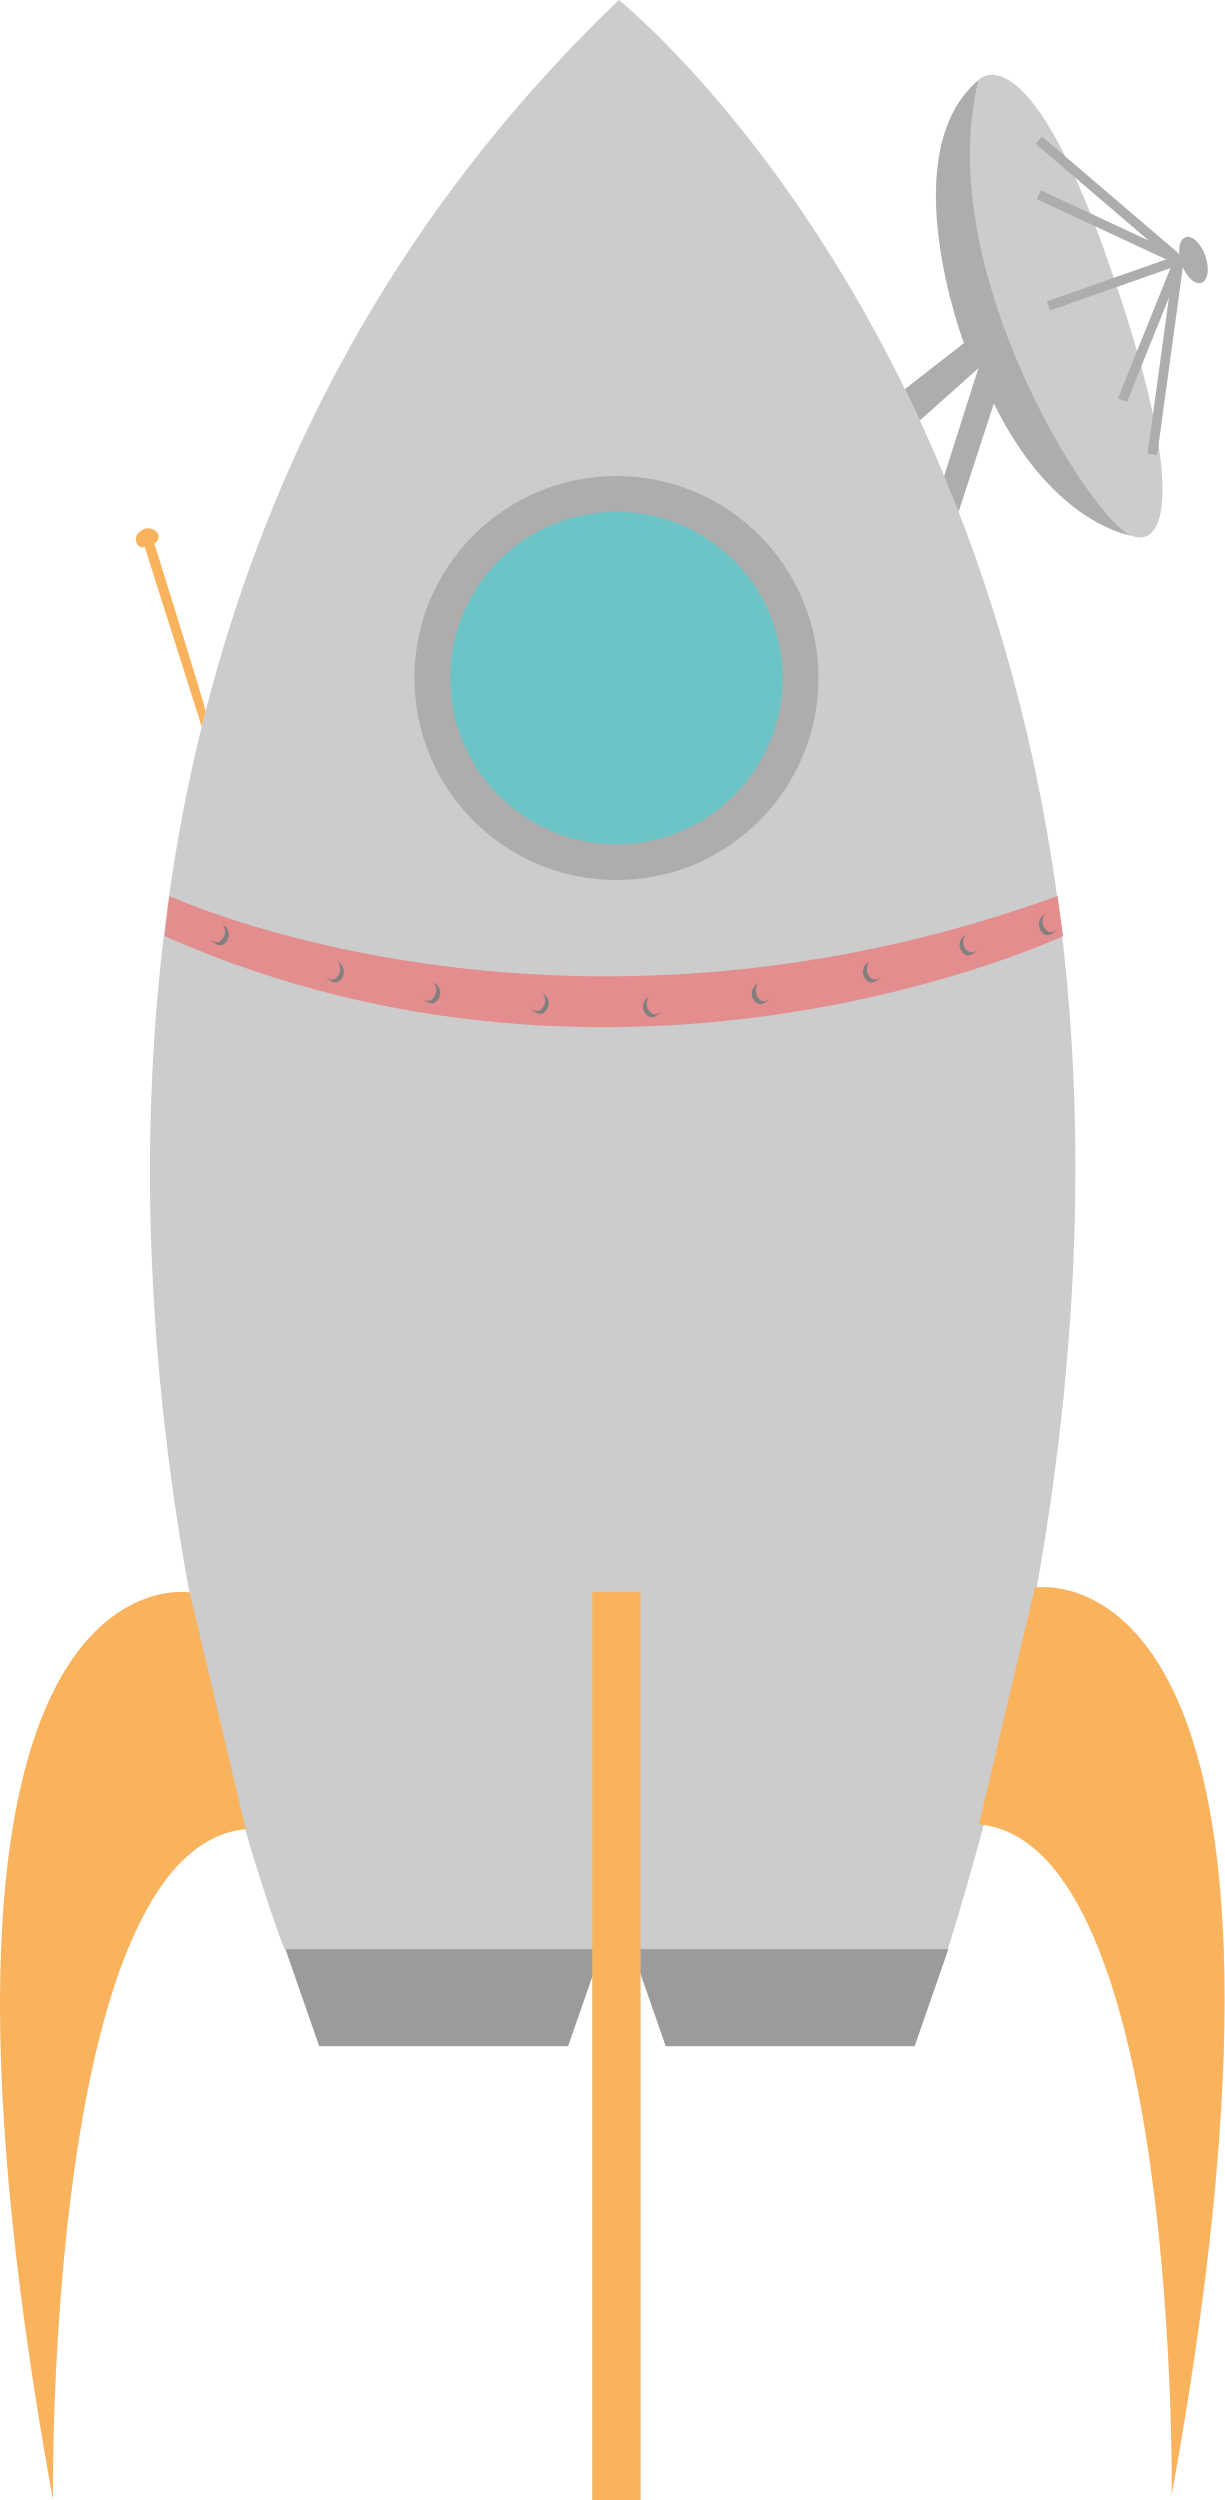
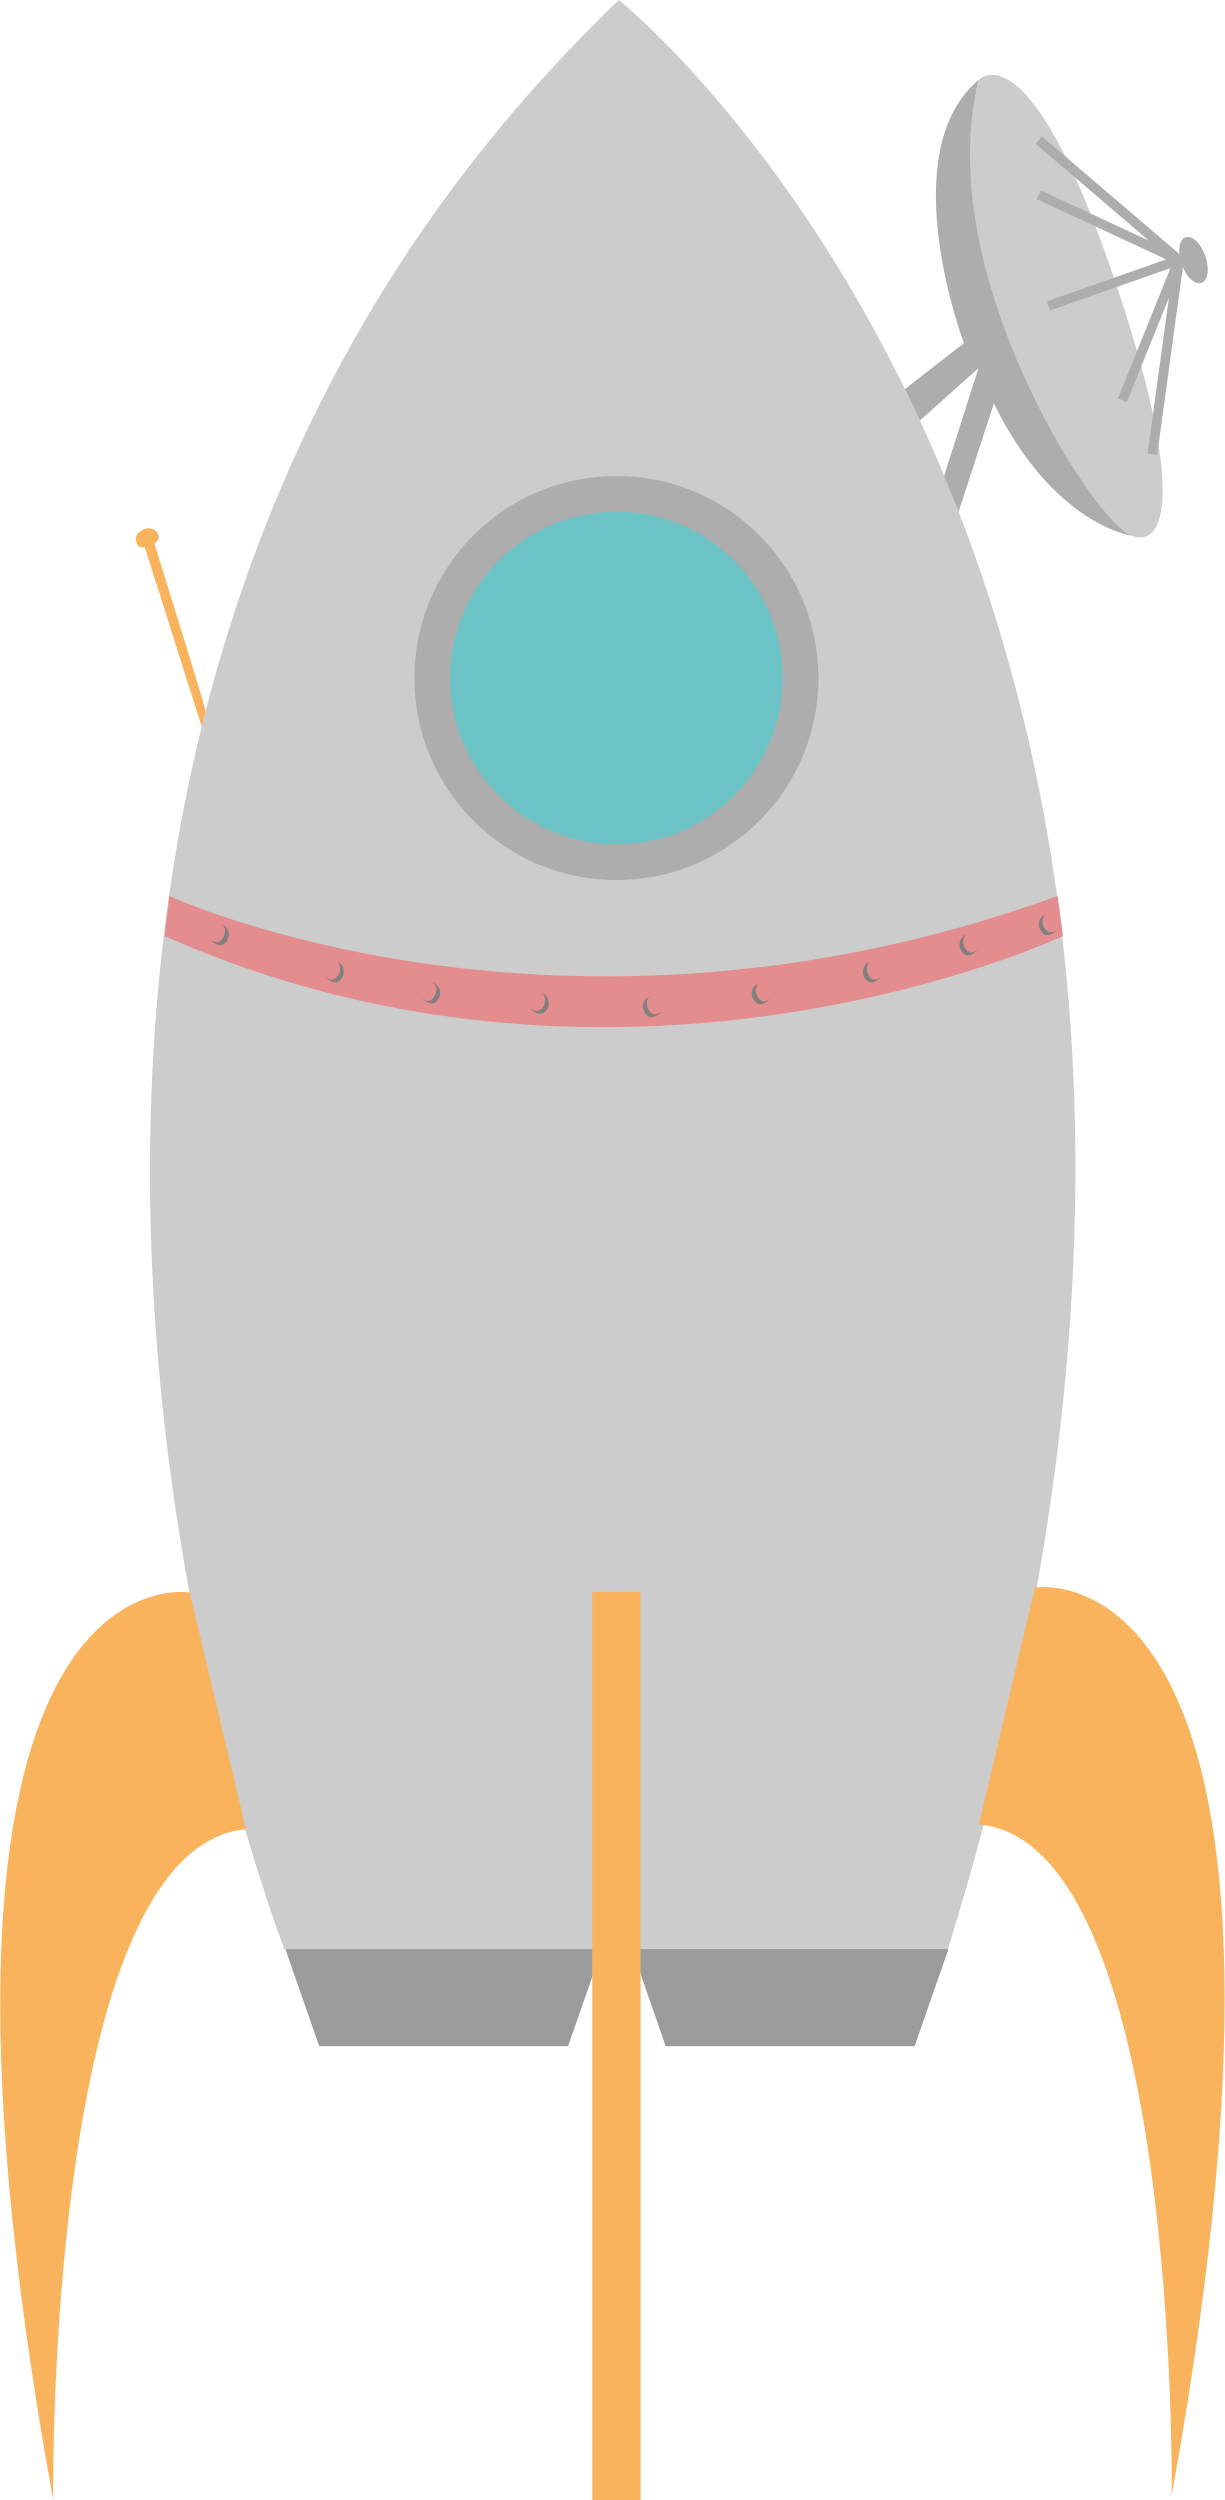
- <svg xmlns="http://www.w3.org/2000/svg" id="Calque_1" data-name="Calque 1" viewBox="0 0 253.4 517.3">
+ <svg xmlns="http://www.w3.org/2000/svg" viewBox="0 0 253.4 517.3">
  <defs>
    <style>.cls-1{fill:#9b9b9b;}.cls-2{fill:#cdcccc;}.cls-3{fill:#f9b35d;}.cls-4{fill:#e38d8e;}.cls-5{fill:#827f7f;}.cls-6{fill:#adadad;}.cls-7{fill:#6dc4c6;}.cls-8{fill:none;stroke:#adadad;stroke-linejoin:round;stroke-width:2px;}</style>
  </defs>
-   <polygon class="cls-1" points="59.05 403.3 66.05 423.4 117.55 423.4 124.55 403.3 59.05 403.3" />
-   <path class="cls-2" d="M58.9,403.3S-37.3,158.6,128.1,0c0,0,154.8,123.3,68.1,403.3Z" transform="translate(-0.05)" />
-   <polygon class="cls-1" points="130.75 403.3 137.75 423.4 189.25 423.4 196.25 403.3 130.75 403.3" />
-   <path class="cls-3" d="M39.3,329.5S-25,318.6,11,517.3c0,0-1.6-135,39.9-138.8" transform="translate(-0.05)" />
-   <path class="cls-3" d="M214.2,328.5s64.3-10.9,28.3,187.8c0,0,1.6-135-39.9-138.8" transform="translate(-0.05)" />
-   <rect class="cls-3" x="122.55" y="329.4" width="10" height="187.9" />
-   <path class="cls-4" d="M35.1,185.4s80.7,37.4,183.8,0l1.1,8.3s-90.2,42.4-185.9,0Z" transform="translate(-0.05)" />
-   <path class="cls-5" d="M46.1,191.3a2.31,2.31,0,0,1,1.1,3c-.1.1-.1.3-.2.4-1.4,2.2-3.5-.4-3.5-.4s1.5,1.6,2.6-.1A2.26,2.26,0,0,0,46.1,191.3Z" transform="translate(-0.05)" />
-   <path class="cls-5" d="M179.9,199a2.31,2.31,0,0,0-1.1,3c.1.1.1.3.2.4,1.4,2.2,3.5-.4,3.5-.4s-1.5,1.6-2.7-.1A2.75,2.75,0,0,1,179.9,199Z" transform="translate(-0.05)" />
-   <path class="cls-5" d="M156.9,203.5a2.28,2.28,0,0,0-1.1,3c.1.1.1.3.2.4,1.4,2.2,3.5-.4,3.5-.4s-1.5,1.6-2.6-.1A2.56,2.56,0,0,1,156.9,203.5Z" transform="translate(-0.05)" />
-   <path class="cls-5" d="M112.3,205.5a2.31,2.31,0,0,1,1.1,3c-.1.1-.1.2-.2.4-1.4,2.2-3.5-.4-3.5-.4s1.5,1.6,2.7-.1A2.4,2.4,0,0,0,112.3,205.5Z" transform="translate(-0.05)" />
-   <path class="cls-5" d="M89.7,203.3a2.3,2.3,0,0,1,1.3,2.9c-.1.1-.1.3-.2.4-1.2,2.3-3.5-.1-3.5-.1s1.6,1.5,2.6-.3A2.27,2.27,0,0,0,89.7,203.3Z" transform="translate(-0.05)" />
-   <path class="cls-5" d="M69.9,199a2.31,2.31,0,0,1,1.1,3c-.1.1-.1.2-.2.4-1.4,2.2-3.5-.4-3.5-.4s1.5,1.6,2.7-.1A2.4,2.4,0,0,0,69.9,199Z" transform="translate(-0.05)" />
-   <path class="cls-5" d="M134.4,206.2a2.28,2.28,0,0,0-1.1,3c.1.1.1.3.2.4,1.4,2.2,3.5-.4,3.5-.4s-1.5,1.6-2.7-.1A2.4,2.4,0,0,1,134.4,206.2Z" transform="translate(-0.05)" />
-   <path class="cls-5" d="M199.9,193.4a2.28,2.28,0,0,0-1.1,3c.1.1.1.3.2.4,1.4,2.2,3.5-.4,3.5-.4s-1.5,1.6-2.7-.1A2.41,2.41,0,0,1,199.9,193.4Z" transform="translate(-0.05)" />
-   <path class="cls-5" d="M216.3,189.2a2.31,2.31,0,0,0-1.1,3c.1.1.1.2.2.4,1.4,2.2,3.5-.4,3.5-.4s-1.5,1.6-2.7-.1A2.4,2.4,0,0,1,216.3,189.2Z" transform="translate(-0.05)" />
-   <circle class="cls-6" cx="127.55" cy="140.3" r="41.8" />
-   <circle class="cls-7" cx="127.55" cy="140.3" r="34.4" />
-   <path class="cls-3" d="M42.6,147.2c.1-.5-10.6-34.7-10.6-34.7s1.7-1.2.4-2.5a2.32,2.32,0,0,0-2.8-.4s-2,.9-1.3,2.7a1.35,1.35,0,0,0,1.7.9l11.8,37.2" transform="translate(-0.05)" />
-   <path class="cls-6" d="M187.3,80.5,199.5,71s-14.9-39.5,3.1-54.5c0,0-11.8,39.5,31.4,94.3,0,0-16-2.3-28.3-27.3l-7.3,22.4-3-7.4,7.1-22.3L190.4,87Z" transform="translate(-0.05)" />
-   <path class="cls-2" d="M202.6,16.5s9.7-10.5,26.2,36S242,114,234,110.8,192.6,55.5,202.6,16.5Z" transform="translate(-0.05)" />
-   <polyline class="cls-8" points="214.95 29 243.95 53.8 214.95 40.3" />
-   <polyline class="cls-8" points="216.95 63.3 243.95 53.8 232.25 82.8" />
-   <line class="cls-8" x1="243.95" y1="53.8" x2="238.45" y2="94" />
-   <ellipse class="cls-6" cx="247.01" cy="53.79" rx="2.6" ry="5" transform="translate(-3.98 84.42) rotate(-19.24)" />
+   <g id="Calque_2" data-name="Calque 2">
+     <g id="Calque_1-2" data-name="Calque 1">
+       <polygon class="cls-1" points="59.05 403.3 66.05 423.4 117.55 423.4 124.55 403.3 59.05 403.3" />
+       <path class="cls-2" d="M58.85,403.3S-37.35,158.6,128.05,0c0,0,154.8,123.3,68.1,403.3Z" />
+       <polygon class="cls-1" points="130.75 403.3 137.75 423.4 189.25 423.4 196.25 403.3 130.75 403.3" />
+       <path class="cls-3" d="M39.25,329.5S-25,318.6,11,517.3c0,0-1.6-135,39.9-138.8" />
+       <path class="cls-3" d="M214.15,328.5s64.3-10.9,28.3,187.8c0,0,1.6-135-39.9-138.8" />
+       <rect class="cls-3" x="122.55" y="329.4" width="10" height="187.9" />
+       <path class="cls-4" d="M35.05,185.4s80.7,37.4,183.8,0l1.1,8.3s-90.2,42.4-185.9,0Z" />
+       <path class="cls-5" d="M46.05,191.3a2.31,2.31,0,0,1,1.1,3c-.1.1-.1.3-.2.4-1.4,2.2-3.5-.4-3.5-.4s1.5,1.6,2.6-.1A2.26,2.26,0,0,0,46.05,191.3Z" />
+       <path class="cls-5" d="M179.85,199a2.31,2.31,0,0,0-1.1,3c.1.1.1.3.2.4,1.4,2.2,3.5-.4,3.5-.4s-1.5,1.6-2.7-.1A2.75,2.75,0,0,1,179.85,199Z" />
+       <path class="cls-5" d="M156.85,203.5a2.28,2.28,0,0,0-1.1,3c.1.1.1.3.2.4,1.4,2.2,3.5-.4,3.5-.4s-1.5,1.6-2.6-.1A2.56,2.56,0,0,1,156.85,203.5Z" />
+       <path class="cls-5" d="M112.25,205.5a2.31,2.31,0,0,1,1.1,3c-.1.1-.1.2-.2.4-1.4,2.2-3.5-.4-3.5-.4s1.5,1.6,2.7-.1A2.4,2.4,0,0,0,112.25,205.5Z" />
+       <path class="cls-5" d="M89.65,203.3a2.3,2.3,0,0,1,1.3,2.9c-.1.1-.1.3-.2.4-1.2,2.3-3.5-.1-3.5-.1s1.6,1.5,2.6-.3A2.27,2.27,0,0,0,89.65,203.3Z" />
+       <path class="cls-5" d="M69.85,199a2.31,2.31,0,0,1,1.1,3c-.1.1-.1.2-.2.4-1.4,2.2-3.5-.4-3.5-.4s1.5,1.6,2.7-.1A2.4,2.4,0,0,0,69.85,199Z" />
+       <path class="cls-5" d="M134.35,206.2a2.28,2.28,0,0,0-1.1,3c.1.1.1.3.2.4,1.4,2.2,3.5-.4,3.5-.4s-1.5,1.6-2.7-.1A2.4,2.4,0,0,1,134.35,206.2Z" />
+       <path class="cls-5" d="M199.85,193.4a2.28,2.28,0,0,0-1.1,3c.1.1.1.3.2.4,1.4,2.2,3.5-.4,3.5-.4s-1.5,1.6-2.7-.1A2.41,2.41,0,0,1,199.85,193.4Z" />
+       <path class="cls-5" d="M216.25,189.2a2.31,2.31,0,0,0-1.1,3c.1.1.1.2.2.4,1.4,2.2,3.5-.4,3.5-.4s-1.5,1.6-2.7-.1A2.4,2.4,0,0,1,216.25,189.2Z" />
+       <circle class="cls-6" cx="127.55" cy="140.3" r="41.8" />
+       <circle class="cls-7" cx="127.55" cy="140.3" r="34.4" />
+       <path class="cls-3" d="M42.55,147.2c.1-.5-10.6-34.7-10.6-34.7s1.7-1.2.4-2.5a2.32,2.32,0,0,0-2.8-.4s-2,.9-1.3,2.7a1.35,1.35,0,0,0,1.7.9l11.8,37.2" />
+       <path class="cls-6" d="M187.25,80.5l12.2-9.5s-14.9-39.5,3.1-54.5c0,0-11.8,39.5,31.4,94.3,0,0-16-2.3-28.3-27.3l-7.3,22.4-3-7.4,7.1-22.3L190.35,87Z" />
+       <path class="cls-2" d="M202.55,16.5s9.7-10.5,26.2,36S242,114,234,110.8,192.55,55.5,202.55,16.5Z" />
+       <polyline class="cls-8" points="214.95 29 243.95 53.8 214.95 40.3" />
+       <polyline class="cls-8" points="216.95 63.3 243.95 53.8 232.25 82.8" />
+       <line class="cls-8" x1="243.95" y1="53.8" x2="238.45" y2="94" />
+       <ellipse class="cls-6" cx="246.95" cy="53.8" rx="2.6" ry="5" transform="translate(-3.93 84.4) rotate(-19.24)" />
+     </g>
+   </g>
</svg>
